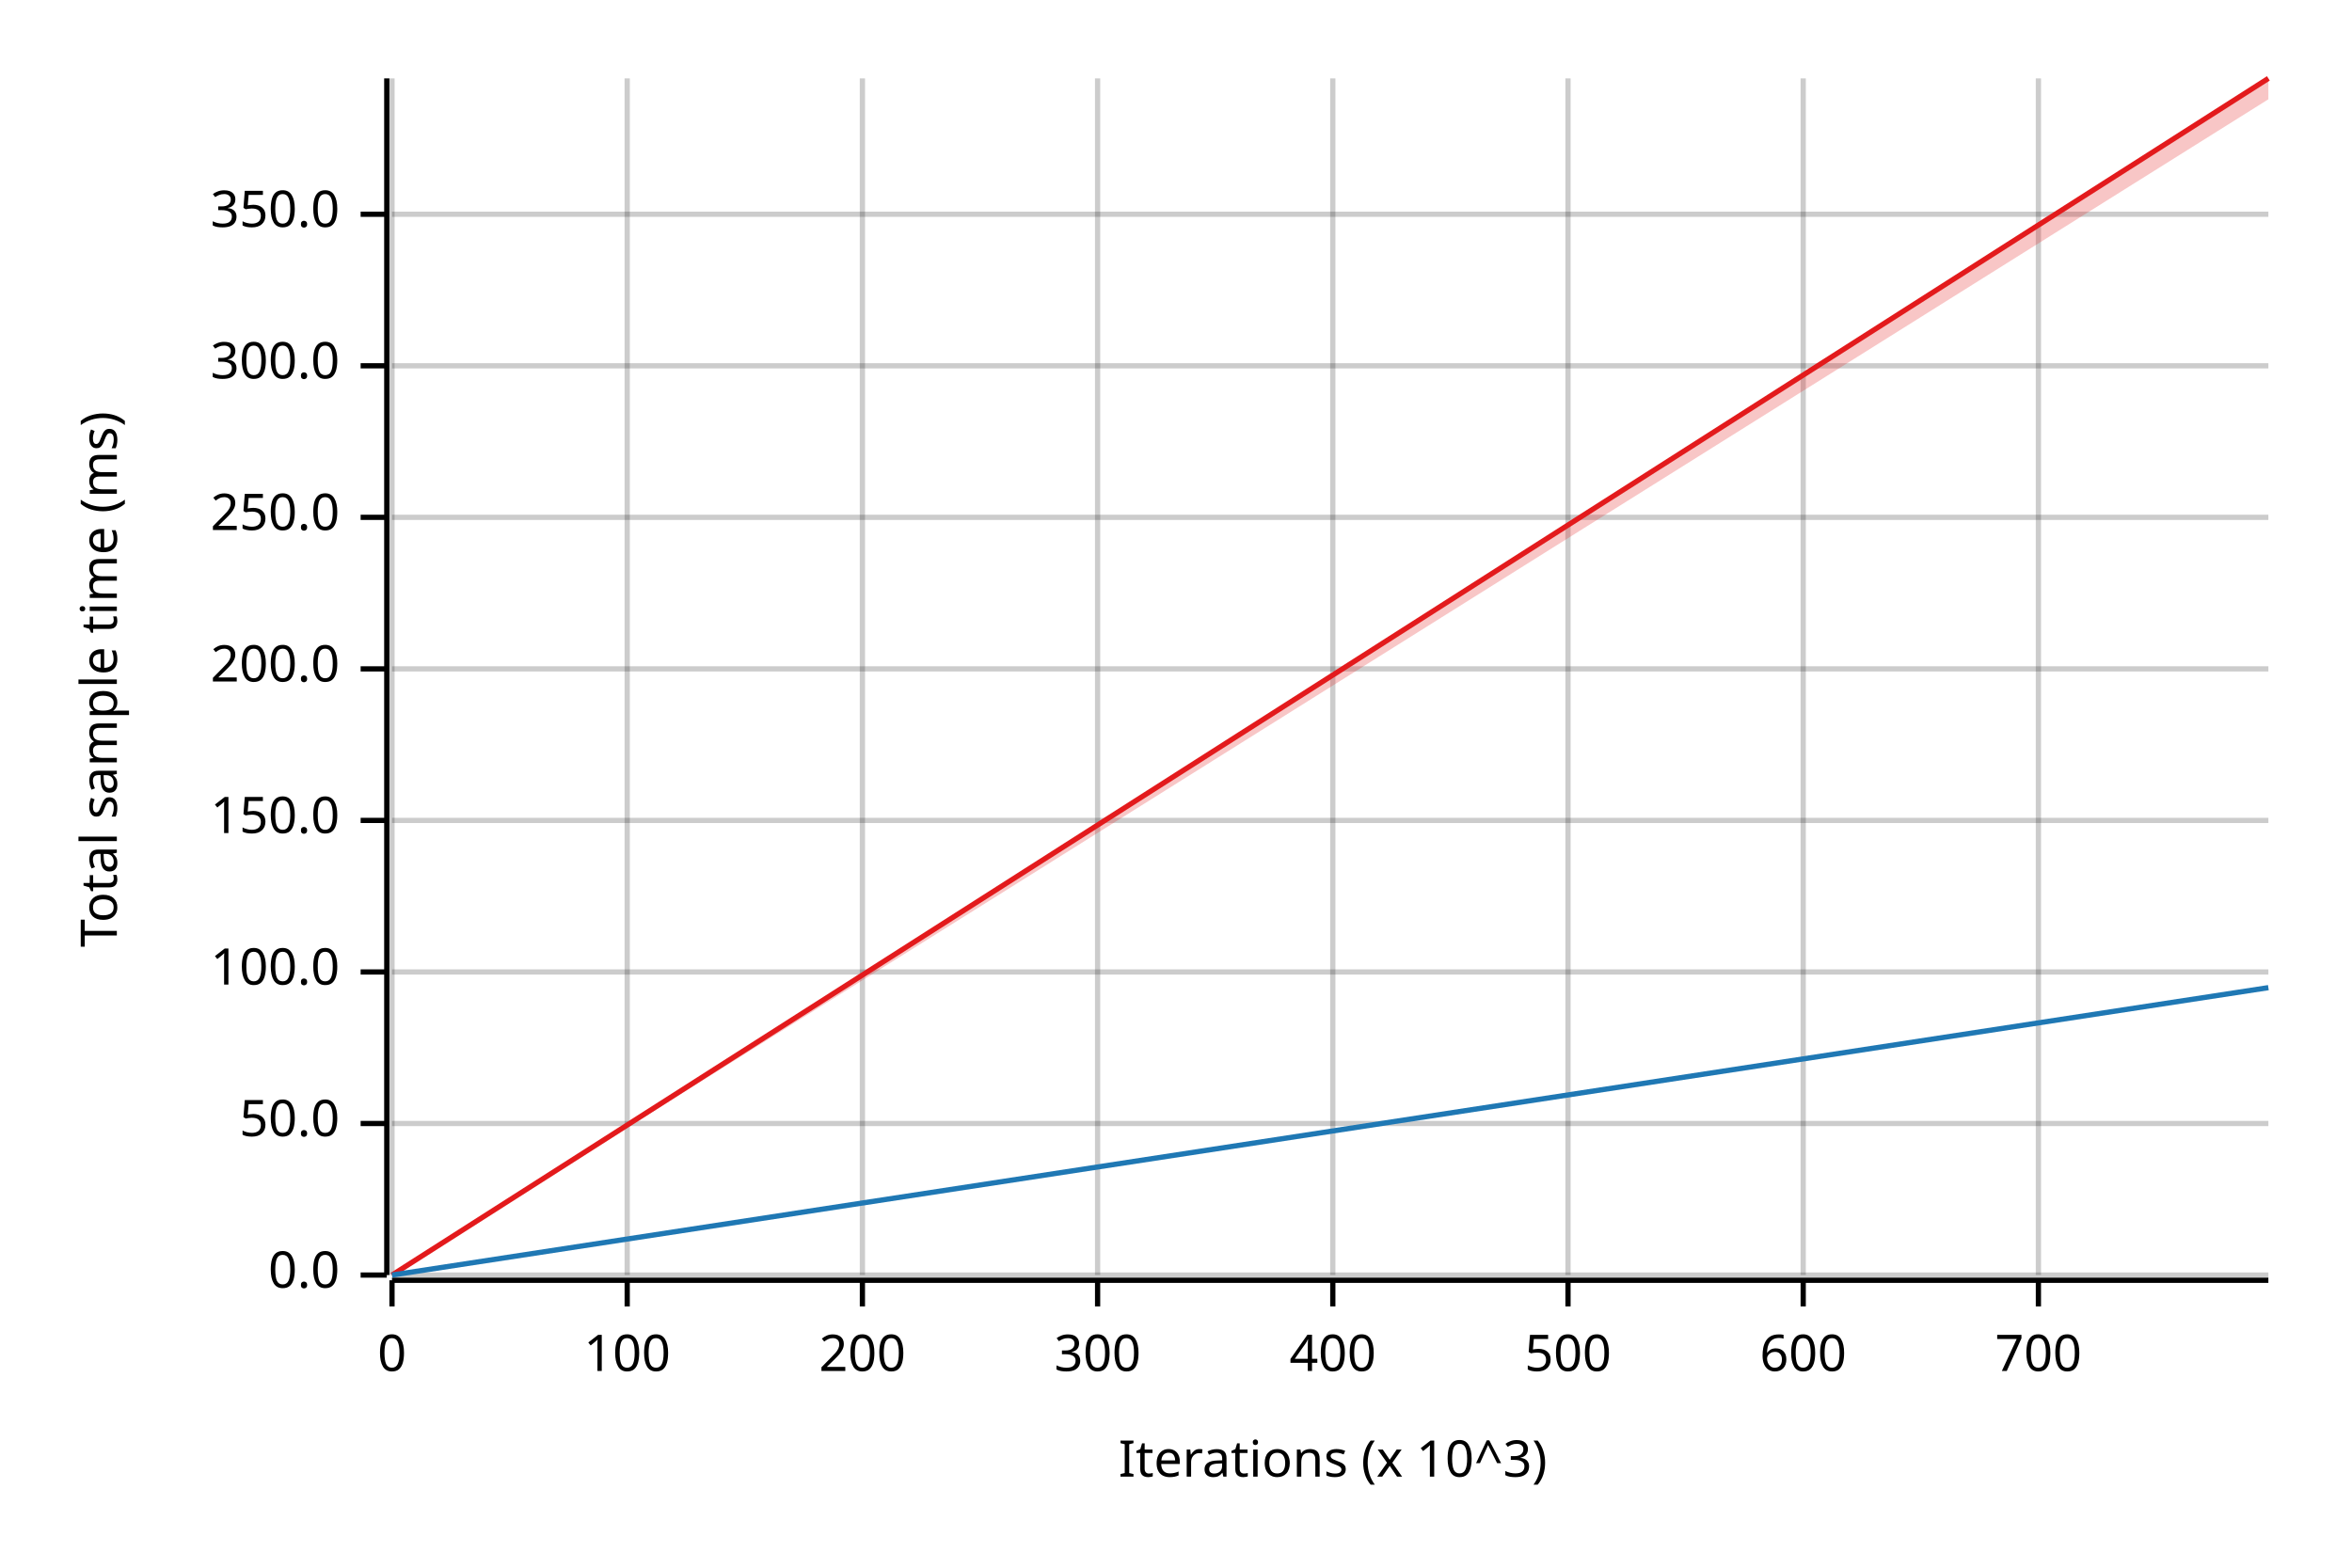
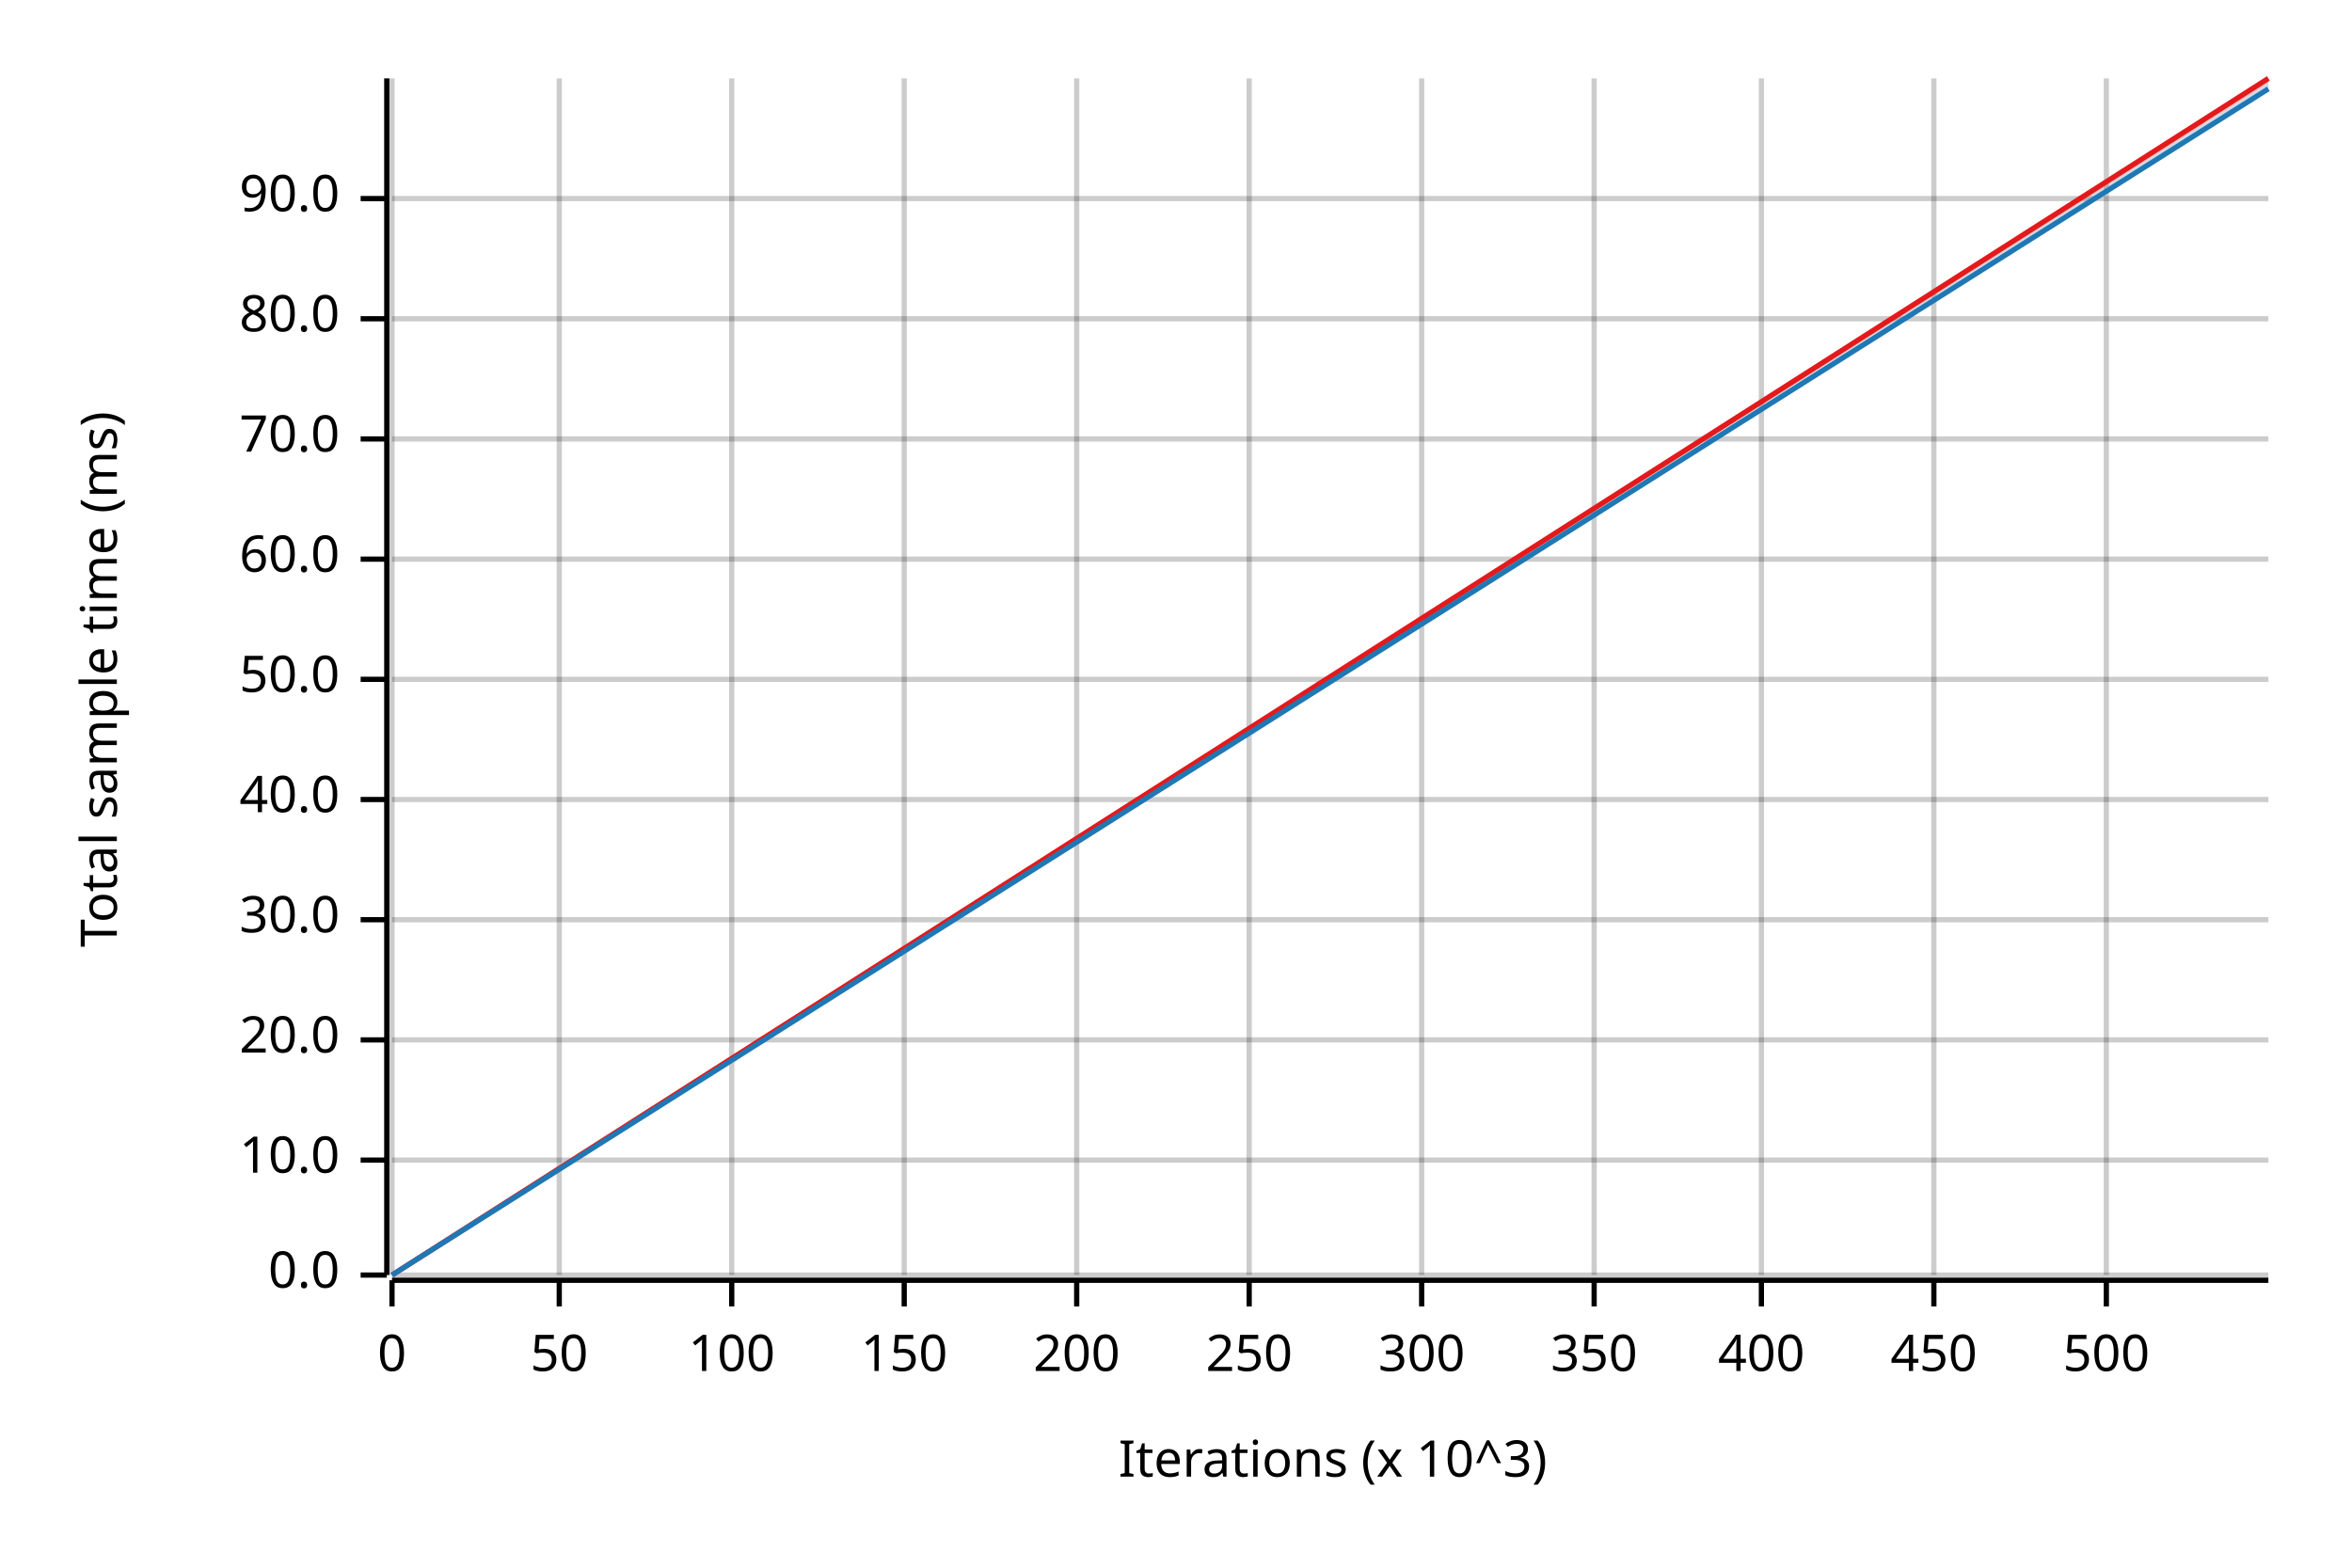
<svg xmlns="http://www.w3.org/2000/svg" width="450" height="300" viewBox="0 0 450 300">
  <text x="15" y="130" dy="0.76em" text-anchor="middle" font-family="sans-serif" font-size="9.677" opacity="1" fill="#000000" transform="rotate(270, 15, 130)">
Total sample time (ms)
</text>
  <text x="255" y="285" dy="-0.5ex" text-anchor="middle" font-family="sans-serif" font-size="9.677" opacity="1" fill="#000000">
Iterations (x 10^3)
</text>
  <line opacity="0.2" stroke="#000000" stroke-width="1" x1="75" y1="244" x2="75" y2="15" />
-   <line opacity="0.2" stroke="#000000" stroke-width="1" x1="120" y1="244" x2="120" y2="15" />
-   <line opacity="0.2" stroke="#000000" stroke-width="1" x1="165" y1="244" x2="165" y2="15" />
-   <line opacity="0.2" stroke="#000000" stroke-width="1" x1="210" y1="244" x2="210" y2="15" />
-   <line opacity="0.2" stroke="#000000" stroke-width="1" x1="255" y1="244" x2="255" y2="15" />
-   <line opacity="0.2" stroke="#000000" stroke-width="1" x1="300" y1="244" x2="300" y2="15" />
-   <line opacity="0.2" stroke="#000000" stroke-width="1" x1="345" y1="244" x2="345" y2="15" />
-   <line opacity="0.2" stroke="#000000" stroke-width="1" x1="390" y1="244" x2="390" y2="15" />
+   <line opacity="0.2" stroke="#000000" stroke-width="1" x1="107" y1="244" x2="107" y2="15" />
+   <line opacity="0.2" stroke="#000000" stroke-width="1" x1="140" y1="244" x2="140" y2="15" />
+   <line opacity="0.2" stroke="#000000" stroke-width="1" x1="173" y1="244" x2="173" y2="15" />
+   <line opacity="0.2" stroke="#000000" stroke-width="1" x1="206" y1="244" x2="206" y2="15" />
+   <line opacity="0.2" stroke="#000000" stroke-width="1" x1="239" y1="244" x2="239" y2="15" />
+   <line opacity="0.2" stroke="#000000" stroke-width="1" x1="272" y1="244" x2="272" y2="15" />
+   <line opacity="0.2" stroke="#000000" stroke-width="1" x1="305" y1="244" x2="305" y2="15" />
+   <line opacity="0.2" stroke="#000000" stroke-width="1" x1="337" y1="244" x2="337" y2="15" />
+   <line opacity="0.2" stroke="#000000" stroke-width="1" x1="370" y1="244" x2="370" y2="15" />
+   <line opacity="0.2" stroke="#000000" stroke-width="1" x1="403" y1="244" x2="403" y2="15" />
  <line opacity="0.2" stroke="#000000" stroke-width="1" x1="75" y1="244" x2="434" y2="244" />
-   <line opacity="0.2" stroke="#000000" stroke-width="1" x1="75" y1="215" x2="434" y2="215" />
-   <line opacity="0.2" stroke="#000000" stroke-width="1" x1="75" y1="186" x2="434" y2="186" />
-   <line opacity="0.2" stroke="#000000" stroke-width="1" x1="75" y1="157" x2="434" y2="157" />
-   <line opacity="0.2" stroke="#000000" stroke-width="1" x1="75" y1="128" x2="434" y2="128" />
-   <line opacity="0.2" stroke="#000000" stroke-width="1" x1="75" y1="99" x2="434" y2="99" />
-   <line opacity="0.2" stroke="#000000" stroke-width="1" x1="75" y1="70" x2="434" y2="70" />
-   <line opacity="0.2" stroke="#000000" stroke-width="1" x1="75" y1="41" x2="434" y2="41" />
+   <line opacity="0.2" stroke="#000000" stroke-width="1" x1="75" y1="222" x2="434" y2="222" />
+   <line opacity="0.2" stroke="#000000" stroke-width="1" x1="75" y1="199" x2="434" y2="199" />
+   <line opacity="0.2" stroke="#000000" stroke-width="1" x1="75" y1="176" x2="434" y2="176" />
+   <line opacity="0.2" stroke="#000000" stroke-width="1" x1="75" y1="153" x2="434" y2="153" />
+   <line opacity="0.2" stroke="#000000" stroke-width="1" x1="75" y1="130" x2="434" y2="130" />
+   <line opacity="0.2" stroke="#000000" stroke-width="1" x1="75" y1="107" x2="434" y2="107" />
+   <line opacity="0.2" stroke="#000000" stroke-width="1" x1="75" y1="84" x2="434" y2="84" />
+   <line opacity="0.2" stroke="#000000" stroke-width="1" x1="75" y1="61" x2="434" y2="61" />
+   <line opacity="0.2" stroke="#000000" stroke-width="1" x1="75" y1="38" x2="434" y2="38" />
  <polyline fill="none" opacity="1" stroke="#000000" stroke-width="1" points="74,15 74,244 " />
  <text x="65" y="244" dy="0.5ex" text-anchor="end" font-family="sans-serif" font-size="9.677" opacity="1" fill="#000000">
0.0
</text>
  <polyline fill="none" opacity="1" stroke="#000000" stroke-width="1" points="69,244 74,244 " />
-   <text x="65" y="215" dy="0.5ex" text-anchor="end" font-family="sans-serif" font-size="9.677" opacity="1" fill="#000000">
+   <text x="65" y="222" dy="0.5ex" text-anchor="end" font-family="sans-serif" font-size="9.677" opacity="1" fill="#000000">
+ 10.0
+ </text>
+   <polyline fill="none" opacity="1" stroke="#000000" stroke-width="1" points="69,222 74,222 " />
+   <text x="65" y="199" dy="0.5ex" text-anchor="end" font-family="sans-serif" font-size="9.677" opacity="1" fill="#000000">
+ 20.0
+ </text>
+   <polyline fill="none" opacity="1" stroke="#000000" stroke-width="1" points="69,199 74,199 " />
+   <text x="65" y="176" dy="0.5ex" text-anchor="end" font-family="sans-serif" font-size="9.677" opacity="1" fill="#000000">
+ 30.0
+ </text>
+   <polyline fill="none" opacity="1" stroke="#000000" stroke-width="1" points="69,176 74,176 " />
+   <text x="65" y="153" dy="0.5ex" text-anchor="end" font-family="sans-serif" font-size="9.677" opacity="1" fill="#000000">
+ 40.0
+ </text>
+   <polyline fill="none" opacity="1" stroke="#000000" stroke-width="1" points="69,153 74,153 " />
+   <text x="65" y="130" dy="0.5ex" text-anchor="end" font-family="sans-serif" font-size="9.677" opacity="1" fill="#000000">
50.0
</text>
-   <polyline fill="none" opacity="1" stroke="#000000" stroke-width="1" points="69,215 74,215 " />
-   <text x="65" y="186" dy="0.5ex" text-anchor="end" font-family="sans-serif" font-size="9.677" opacity="1" fill="#000000">
- 100.0
+   <polyline fill="none" opacity="1" stroke="#000000" stroke-width="1" points="69,130 74,130 " />
+   <text x="65" y="107" dy="0.5ex" text-anchor="end" font-family="sans-serif" font-size="9.677" opacity="1" fill="#000000">
+ 60.0
</text>
-   <polyline fill="none" opacity="1" stroke="#000000" stroke-width="1" points="69,186 74,186 " />
-   <text x="65" y="157" dy="0.5ex" text-anchor="end" font-family="sans-serif" font-size="9.677" opacity="1" fill="#000000">
- 150.0
+   <polyline fill="none" opacity="1" stroke="#000000" stroke-width="1" points="69,107 74,107 " />
+   <text x="65" y="84" dy="0.5ex" text-anchor="end" font-family="sans-serif" font-size="9.677" opacity="1" fill="#000000">
+ 70.0
</text>
-   <polyline fill="none" opacity="1" stroke="#000000" stroke-width="1" points="69,157 74,157 " />
-   <text x="65" y="128" dy="0.5ex" text-anchor="end" font-family="sans-serif" font-size="9.677" opacity="1" fill="#000000">
- 200.0
+   <polyline fill="none" opacity="1" stroke="#000000" stroke-width="1" points="69,84 74,84 " />
+   <text x="65" y="61" dy="0.5ex" text-anchor="end" font-family="sans-serif" font-size="9.677" opacity="1" fill="#000000">
+ 80.0
</text>
-   <polyline fill="none" opacity="1" stroke="#000000" stroke-width="1" points="69,128 74,128 " />
-   <text x="65" y="99" dy="0.5ex" text-anchor="end" font-family="sans-serif" font-size="9.677" opacity="1" fill="#000000">
- 250.0
+   <polyline fill="none" opacity="1" stroke="#000000" stroke-width="1" points="69,61 74,61 " />
+   <text x="65" y="38" dy="0.5ex" text-anchor="end" font-family="sans-serif" font-size="9.677" opacity="1" fill="#000000">
+ 90.0
</text>
-   <polyline fill="none" opacity="1" stroke="#000000" stroke-width="1" points="69,99 74,99 " />
-   <text x="65" y="70" dy="0.5ex" text-anchor="end" font-family="sans-serif" font-size="9.677" opacity="1" fill="#000000">
- 300.0
- </text>
-   <polyline fill="none" opacity="1" stroke="#000000" stroke-width="1" points="69,70 74,70 " />
-   <text x="65" y="41" dy="0.5ex" text-anchor="end" font-family="sans-serif" font-size="9.677" opacity="1" fill="#000000">
- 350.0
- </text>
-   <polyline fill="none" opacity="1" stroke="#000000" stroke-width="1" points="69,41 74,41 " />
+   <polyline fill="none" opacity="1" stroke="#000000" stroke-width="1" points="69,38 74,38 " />
  <polyline fill="none" opacity="1" stroke="#000000" stroke-width="1" points="75,245 434,245 " />
  <text x="75" y="255" dy="0.76em" text-anchor="middle" font-family="sans-serif" font-size="9.677" opacity="1" fill="#000000">
0
</text>
  <polyline fill="none" opacity="1" stroke="#000000" stroke-width="1" points="75,245 75,250 " />
-   <text x="120" y="255" dy="0.76em" text-anchor="middle" font-family="sans-serif" font-size="9.677" opacity="1" fill="#000000">
+   <text x="107" y="255" dy="0.76em" text-anchor="middle" font-family="sans-serif" font-size="9.677" opacity="1" fill="#000000">
+ 50
+ </text>
+   <polyline fill="none" opacity="1" stroke="#000000" stroke-width="1" points="107,245 107,250 " />
+   <text x="140" y="255" dy="0.76em" text-anchor="middle" font-family="sans-serif" font-size="9.677" opacity="1" fill="#000000">
100
</text>
-   <polyline fill="none" opacity="1" stroke="#000000" stroke-width="1" points="120,245 120,250 " />
-   <text x="165" y="255" dy="0.76em" text-anchor="middle" font-family="sans-serif" font-size="9.677" opacity="1" fill="#000000">
+   <polyline fill="none" opacity="1" stroke="#000000" stroke-width="1" points="140,245 140,250 " />
+   <text x="173" y="255" dy="0.76em" text-anchor="middle" font-family="sans-serif" font-size="9.677" opacity="1" fill="#000000">
+ 150
+ </text>
+   <polyline fill="none" opacity="1" stroke="#000000" stroke-width="1" points="173,245 173,250 " />
+   <text x="206" y="255" dy="0.76em" text-anchor="middle" font-family="sans-serif" font-size="9.677" opacity="1" fill="#000000">
200
</text>
-   <polyline fill="none" opacity="1" stroke="#000000" stroke-width="1" points="165,245 165,250 " />
-   <text x="210" y="255" dy="0.76em" text-anchor="middle" font-family="sans-serif" font-size="9.677" opacity="1" fill="#000000">
+   <polyline fill="none" opacity="1" stroke="#000000" stroke-width="1" points="206,245 206,250 " />
+   <text x="239" y="255" dy="0.76em" text-anchor="middle" font-family="sans-serif" font-size="9.677" opacity="1" fill="#000000">
+ 250
+ </text>
+   <polyline fill="none" opacity="1" stroke="#000000" stroke-width="1" points="239,245 239,250 " />
+   <text x="272" y="255" dy="0.76em" text-anchor="middle" font-family="sans-serif" font-size="9.677" opacity="1" fill="#000000">
300
</text>
-   <polyline fill="none" opacity="1" stroke="#000000" stroke-width="1" points="210,245 210,250 " />
-   <text x="255" y="255" dy="0.76em" text-anchor="middle" font-family="sans-serif" font-size="9.677" opacity="1" fill="#000000">
+   <polyline fill="none" opacity="1" stroke="#000000" stroke-width="1" points="272,245 272,250 " />
+   <text x="305" y="255" dy="0.76em" text-anchor="middle" font-family="sans-serif" font-size="9.677" opacity="1" fill="#000000">
+ 350
+ </text>
+   <polyline fill="none" opacity="1" stroke="#000000" stroke-width="1" points="305,245 305,250 " />
+   <text x="337" y="255" dy="0.76em" text-anchor="middle" font-family="sans-serif" font-size="9.677" opacity="1" fill="#000000">
400
</text>
-   <polyline fill="none" opacity="1" stroke="#000000" stroke-width="1" points="255,245 255,250 " />
-   <text x="300" y="255" dy="0.76em" text-anchor="middle" font-family="sans-serif" font-size="9.677" opacity="1" fill="#000000">
+   <polyline fill="none" opacity="1" stroke="#000000" stroke-width="1" points="337,245 337,250 " />
+   <text x="370" y="255" dy="0.76em" text-anchor="middle" font-family="sans-serif" font-size="9.677" opacity="1" fill="#000000">
+ 450
+ </text>
+   <polyline fill="none" opacity="1" stroke="#000000" stroke-width="1" points="370,245 370,250 " />
+   <text x="403" y="255" dy="0.76em" text-anchor="middle" font-family="sans-serif" font-size="9.677" opacity="1" fill="#000000">
500
</text>
-   <polyline fill="none" opacity="1" stroke="#000000" stroke-width="1" points="300,245 300,250 " />
-   <text x="345" y="255" dy="0.76em" text-anchor="middle" font-family="sans-serif" font-size="9.677" opacity="1" fill="#000000">
- 600
- </text>
-   <polyline fill="none" opacity="1" stroke="#000000" stroke-width="1" points="345,245 345,250 " />
-   <text x="390" y="255" dy="0.76em" text-anchor="middle" font-family="sans-serif" font-size="9.677" opacity="1" fill="#000000">
- 700
- </text>
-   <polyline fill="none" opacity="1" stroke="#000000" stroke-width="1" points="390,245 390,250 " />
+   <polyline fill="none" opacity="1" stroke="#000000" stroke-width="1" points="403,245 403,250 " />
  <polyline fill="none" opacity="1" stroke="#E31A1C" stroke-width="1" points="75,244 434,15 " />
-   <polygon opacity="0.25" fill="#E31A1C" points="75,244 434,19 434,15 " />
-   <polyline fill="none" opacity="1" stroke="#1F78B4" stroke-width="1" points="75,244 434,189 " />
-   <polygon opacity="0.25" fill="#1F78B4" points="75,244 434,189 434,189 " />
+   <polygon opacity="0.25" fill="#E31A1C" points="75,244 434,16 434,15 " />
+   <polyline fill="none" opacity="1" stroke="#1F78B4" stroke-width="1" points="75,244 434,17 " />
+   <polygon opacity="0.25" fill="#1F78B4" points="75,244 434,17 434,16 " />
</svg>
